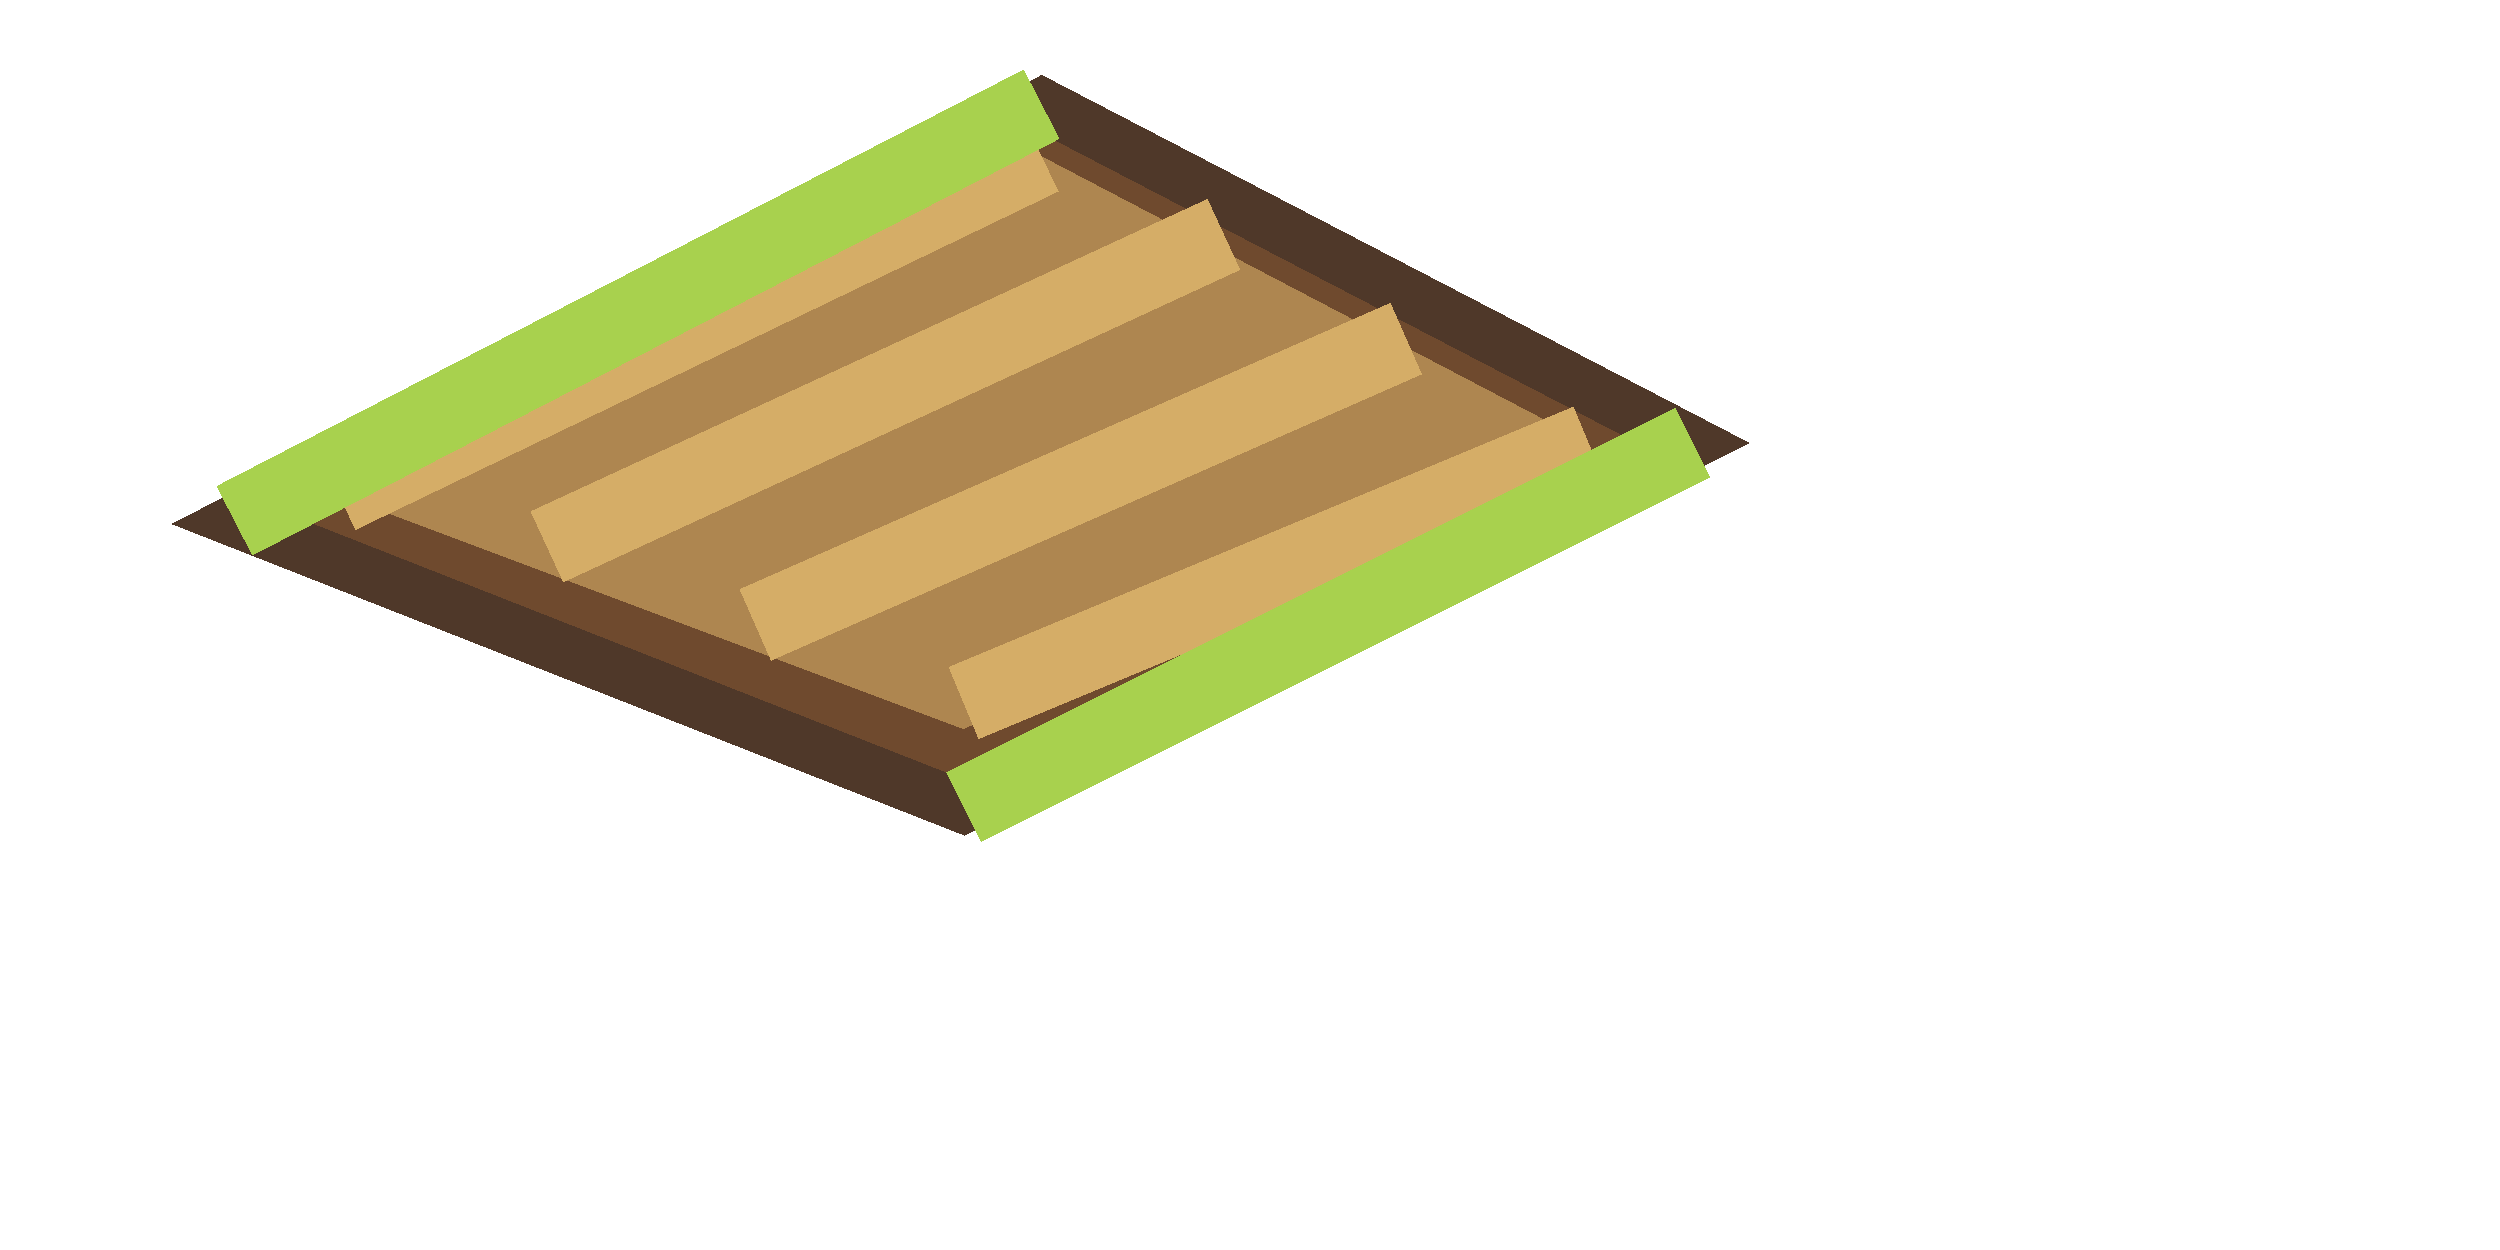
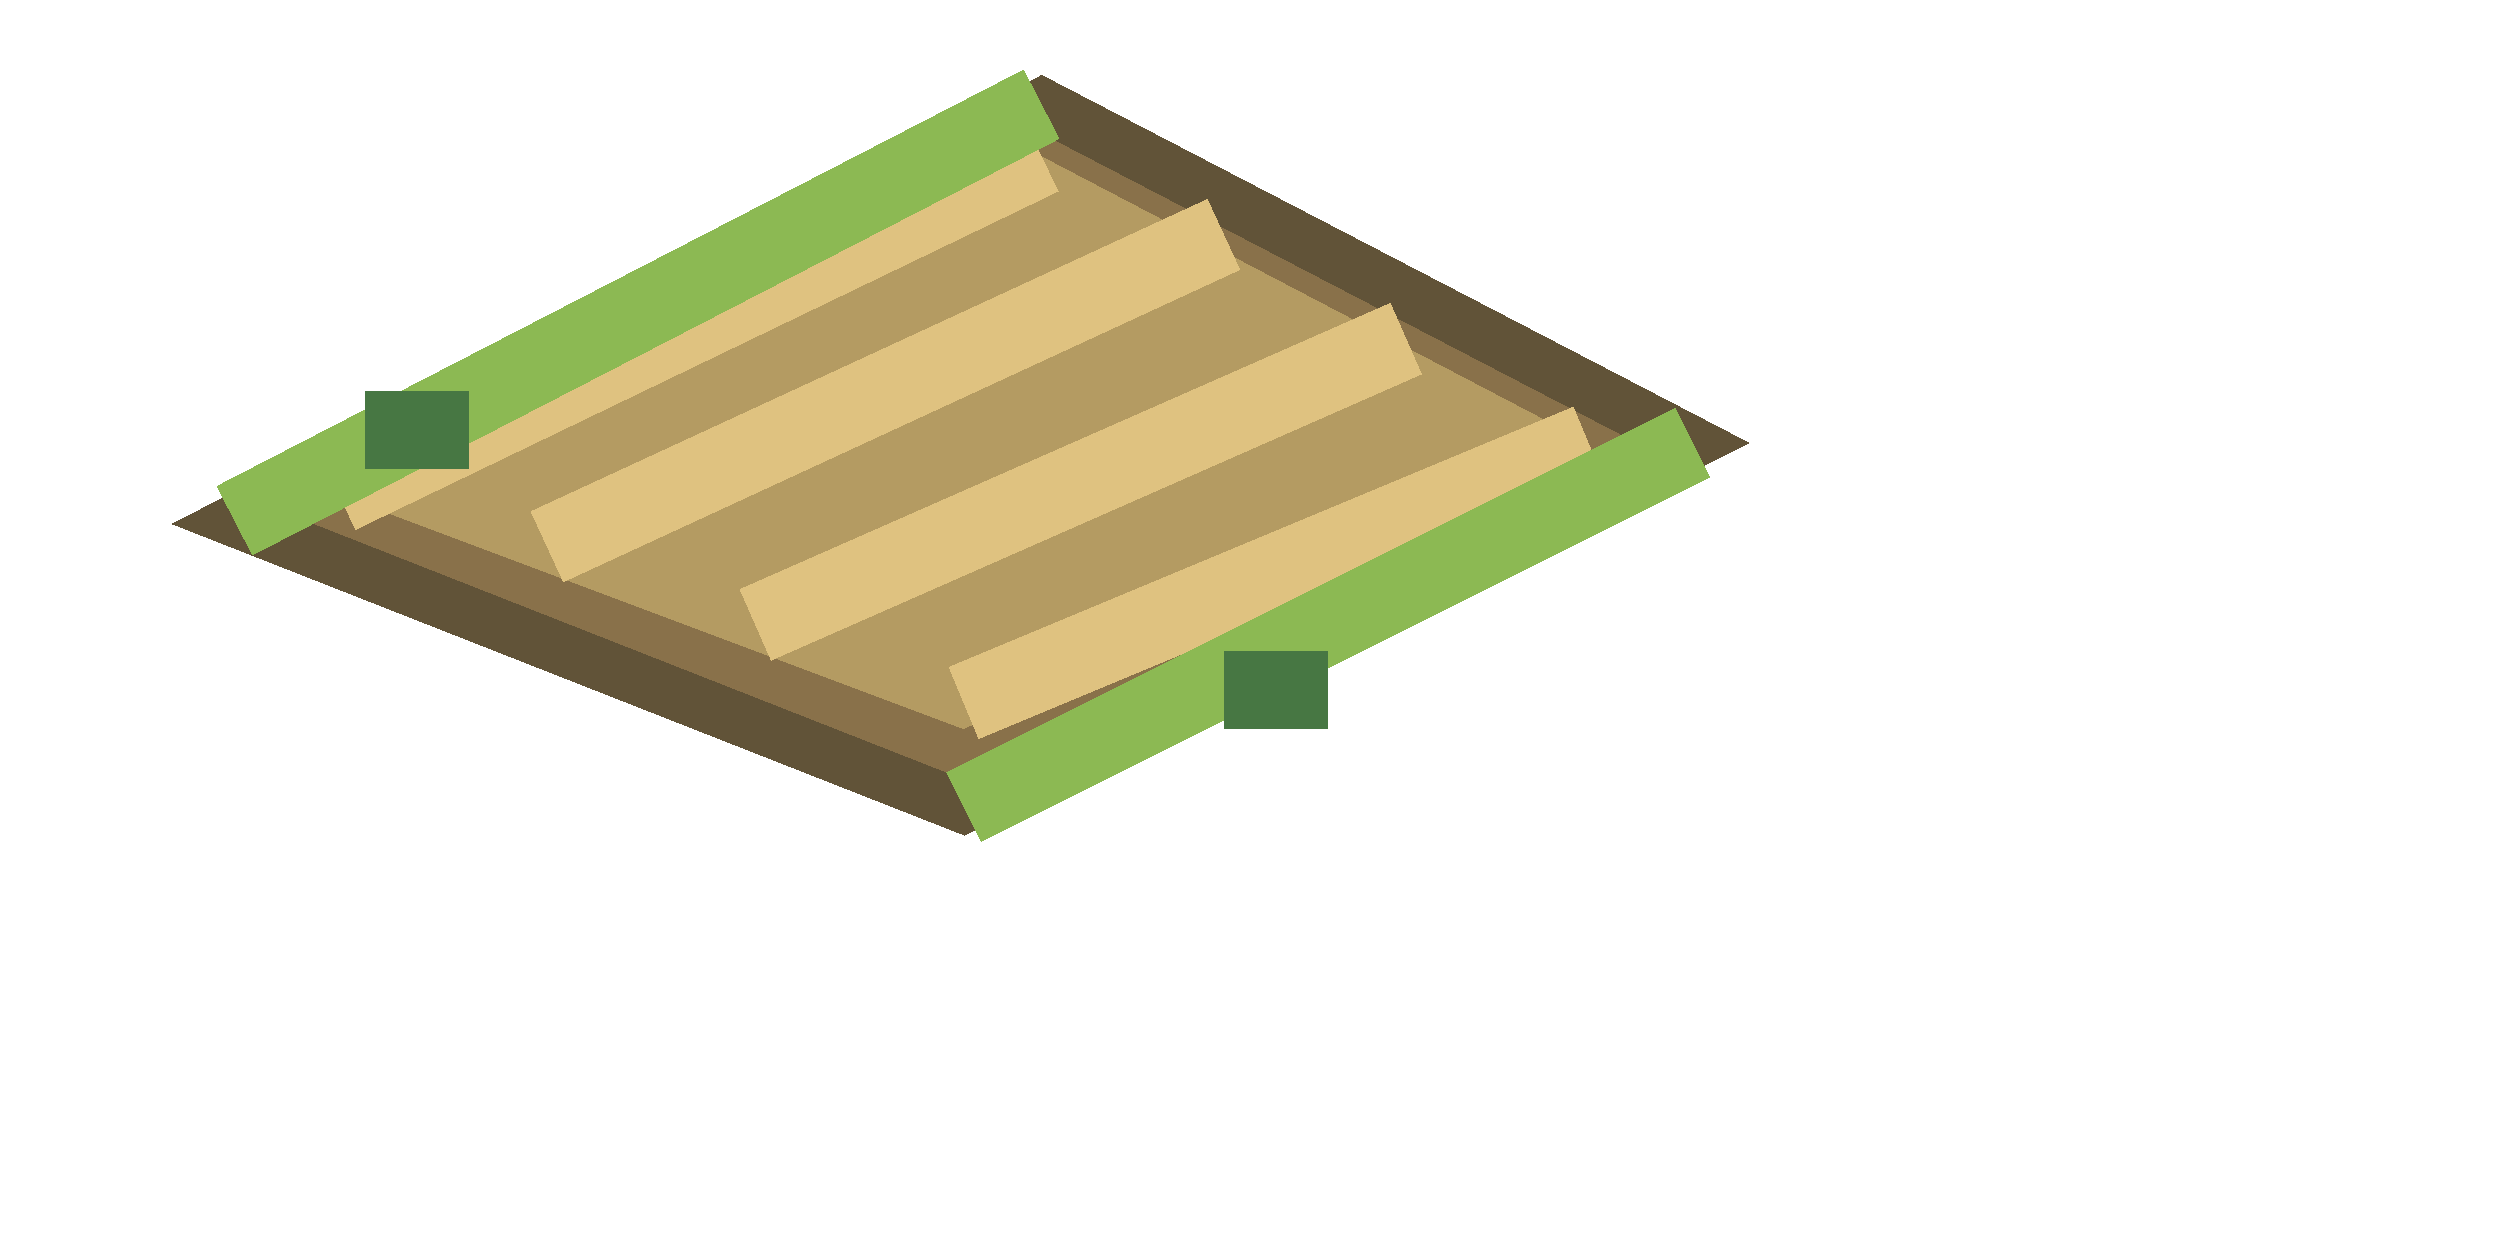
<svg xmlns="http://www.w3.org/2000/svg" width="96" height="48" viewBox="0 0 96 48" shape-rendering="crispEdges">
  <g>
-     <polygon points="9,20 40,4 65,17 37,31" fill="#6f4a2e" stroke="#4f3829" stroke-width="2" />
-     <polygon points="13,19 40,6 61,17 37,28" fill="#ae8650" />
-     <path d="M13 19L40 6 M21 21L47 9 M29 24L54 13 M37 27L61 17" fill="none" stroke="#d5ad67" stroke-width="3" />
-     <path d="M9 20L40 4 M37 31L65 17" fill="none" stroke="#a8d14e" stroke-width="3" />
+     <polygon points="9,20 40,4 65,17 37,31" fill="#89714a" stroke="#615338" stroke-width="2" />
+     <polygon points="13,19 40,6 61,17 37,28" fill="#b49b62" />
+     <path d="M13 19L40 6 M21 21L47 9 M29 24L54 13 M37 27L61 17" fill="none" stroke="#dfc280" stroke-width="3" />
+     <path d="M9 20L40 4 M37 31L65 17" fill="none" stroke="#8cb953" stroke-width="3" />
+     <path d="M14 15h4v3h-4z M47 25h4v3h-4z" fill="#477743" />
  </g>
</svg>
